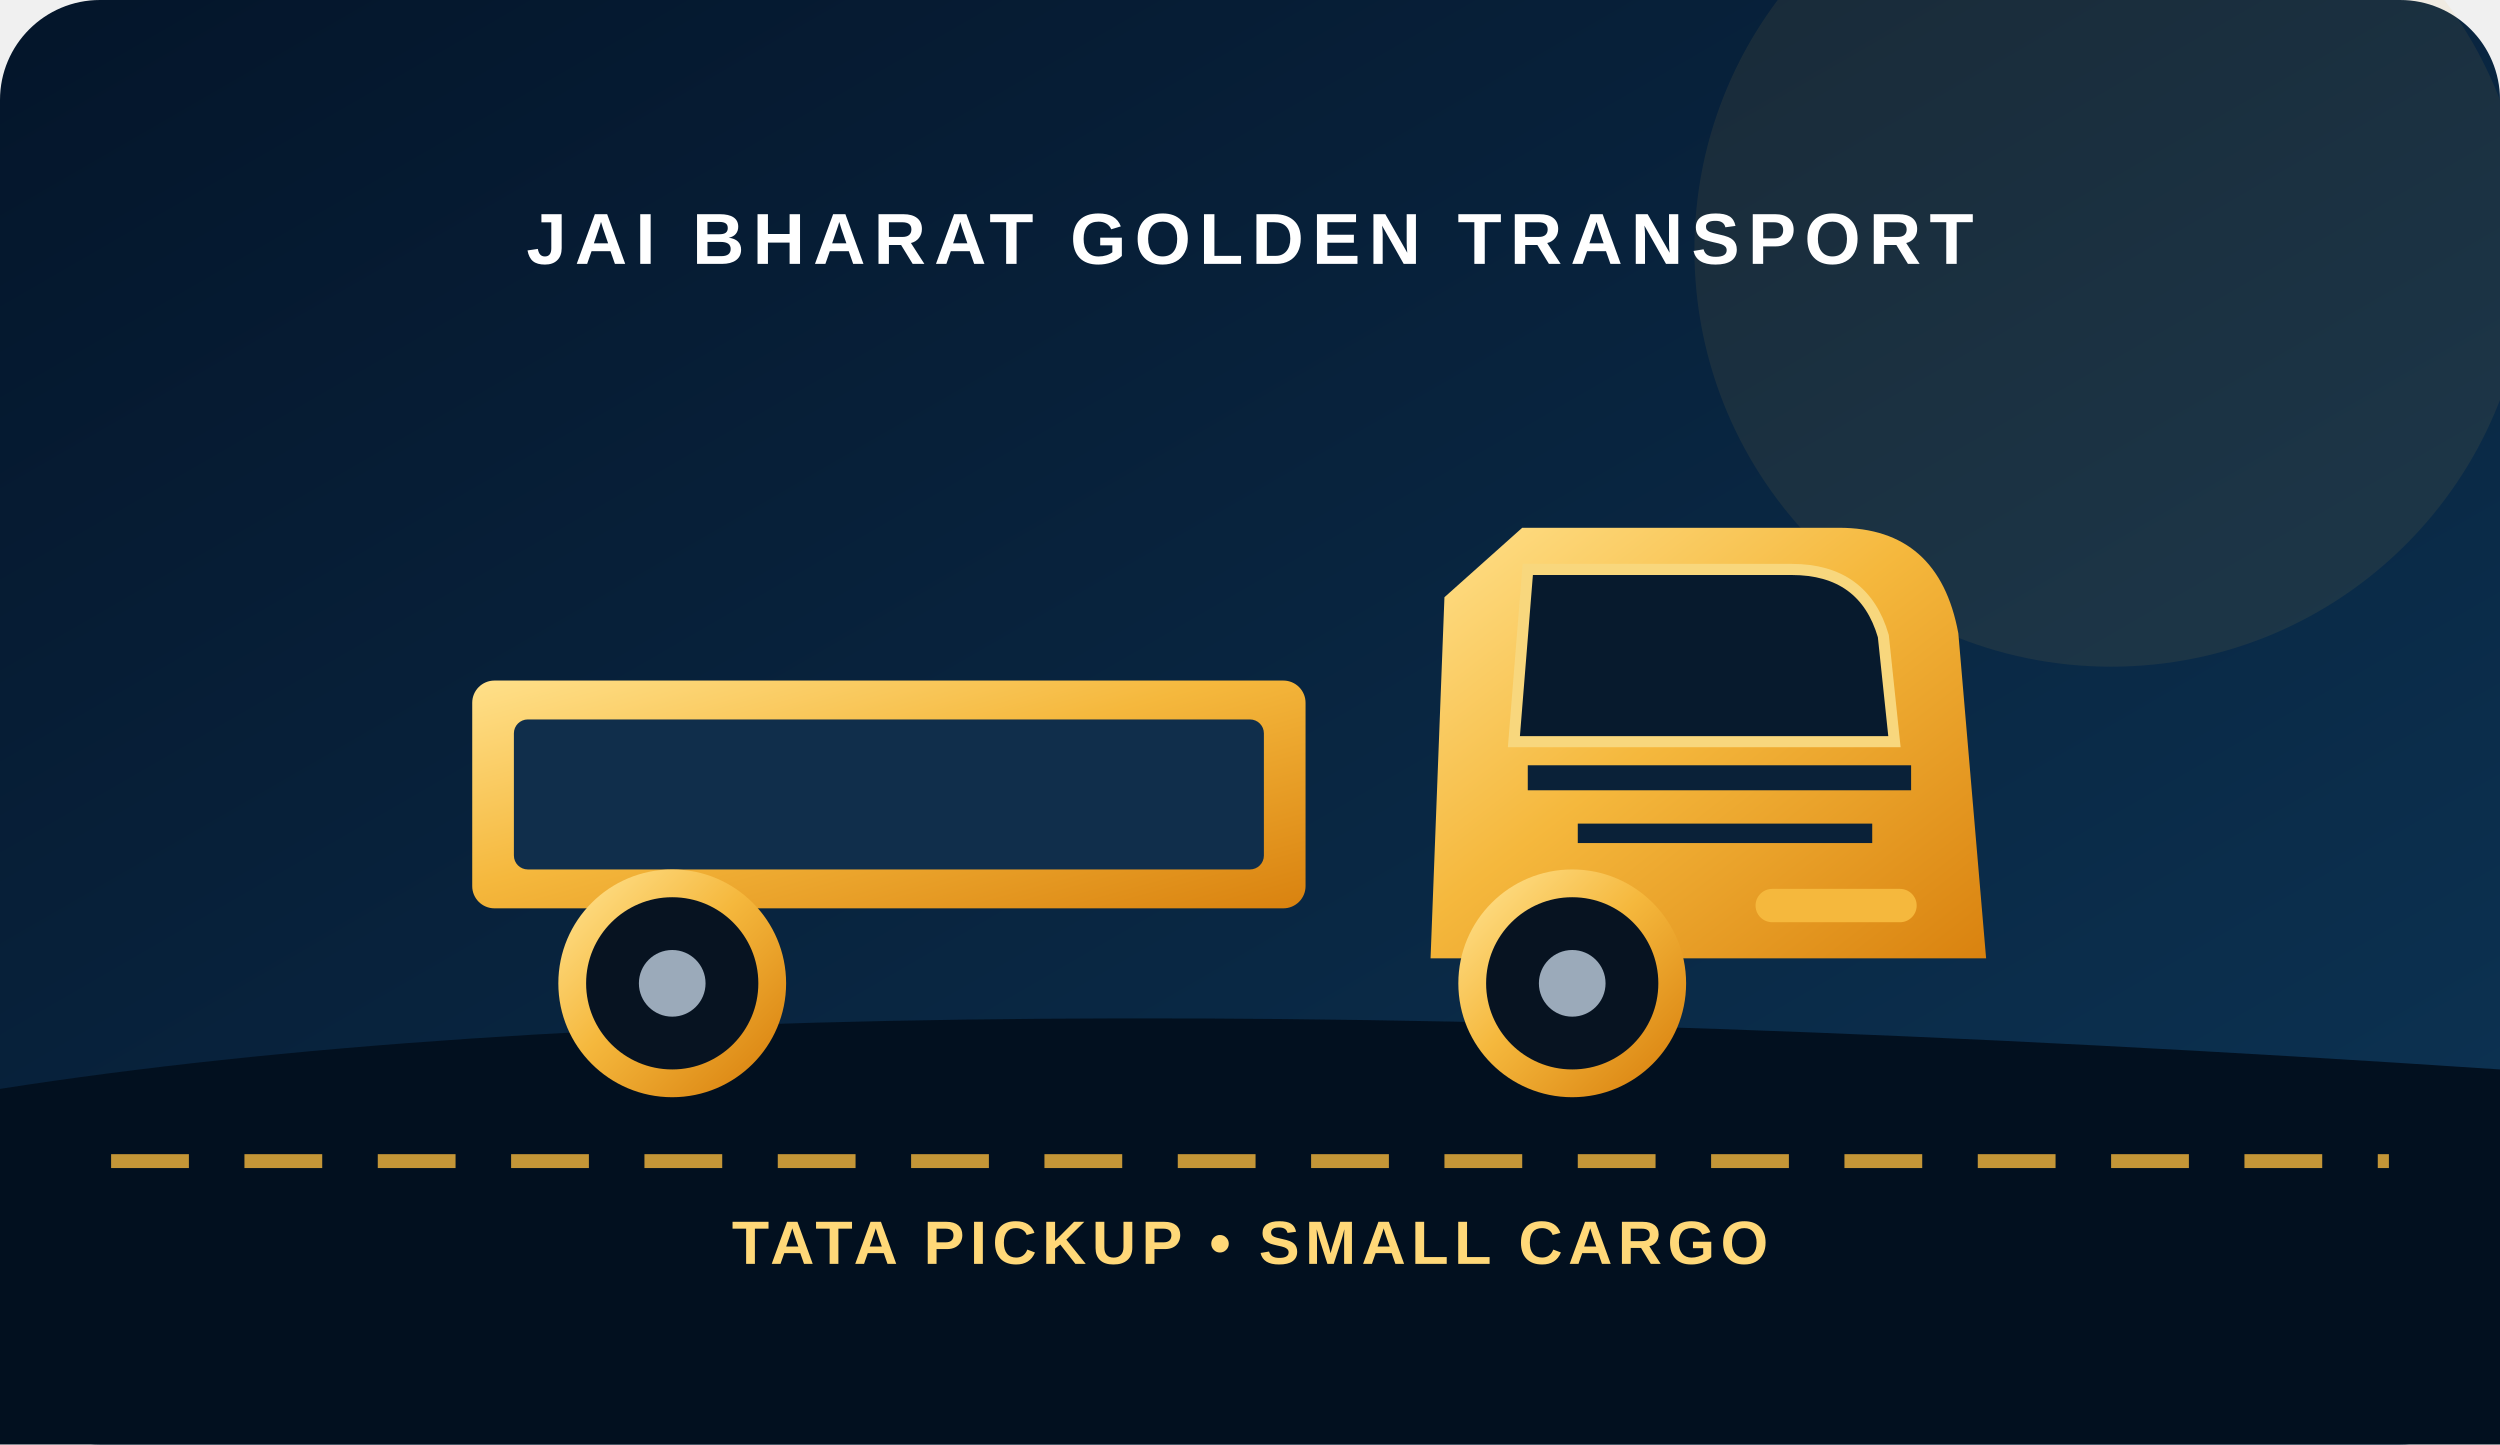
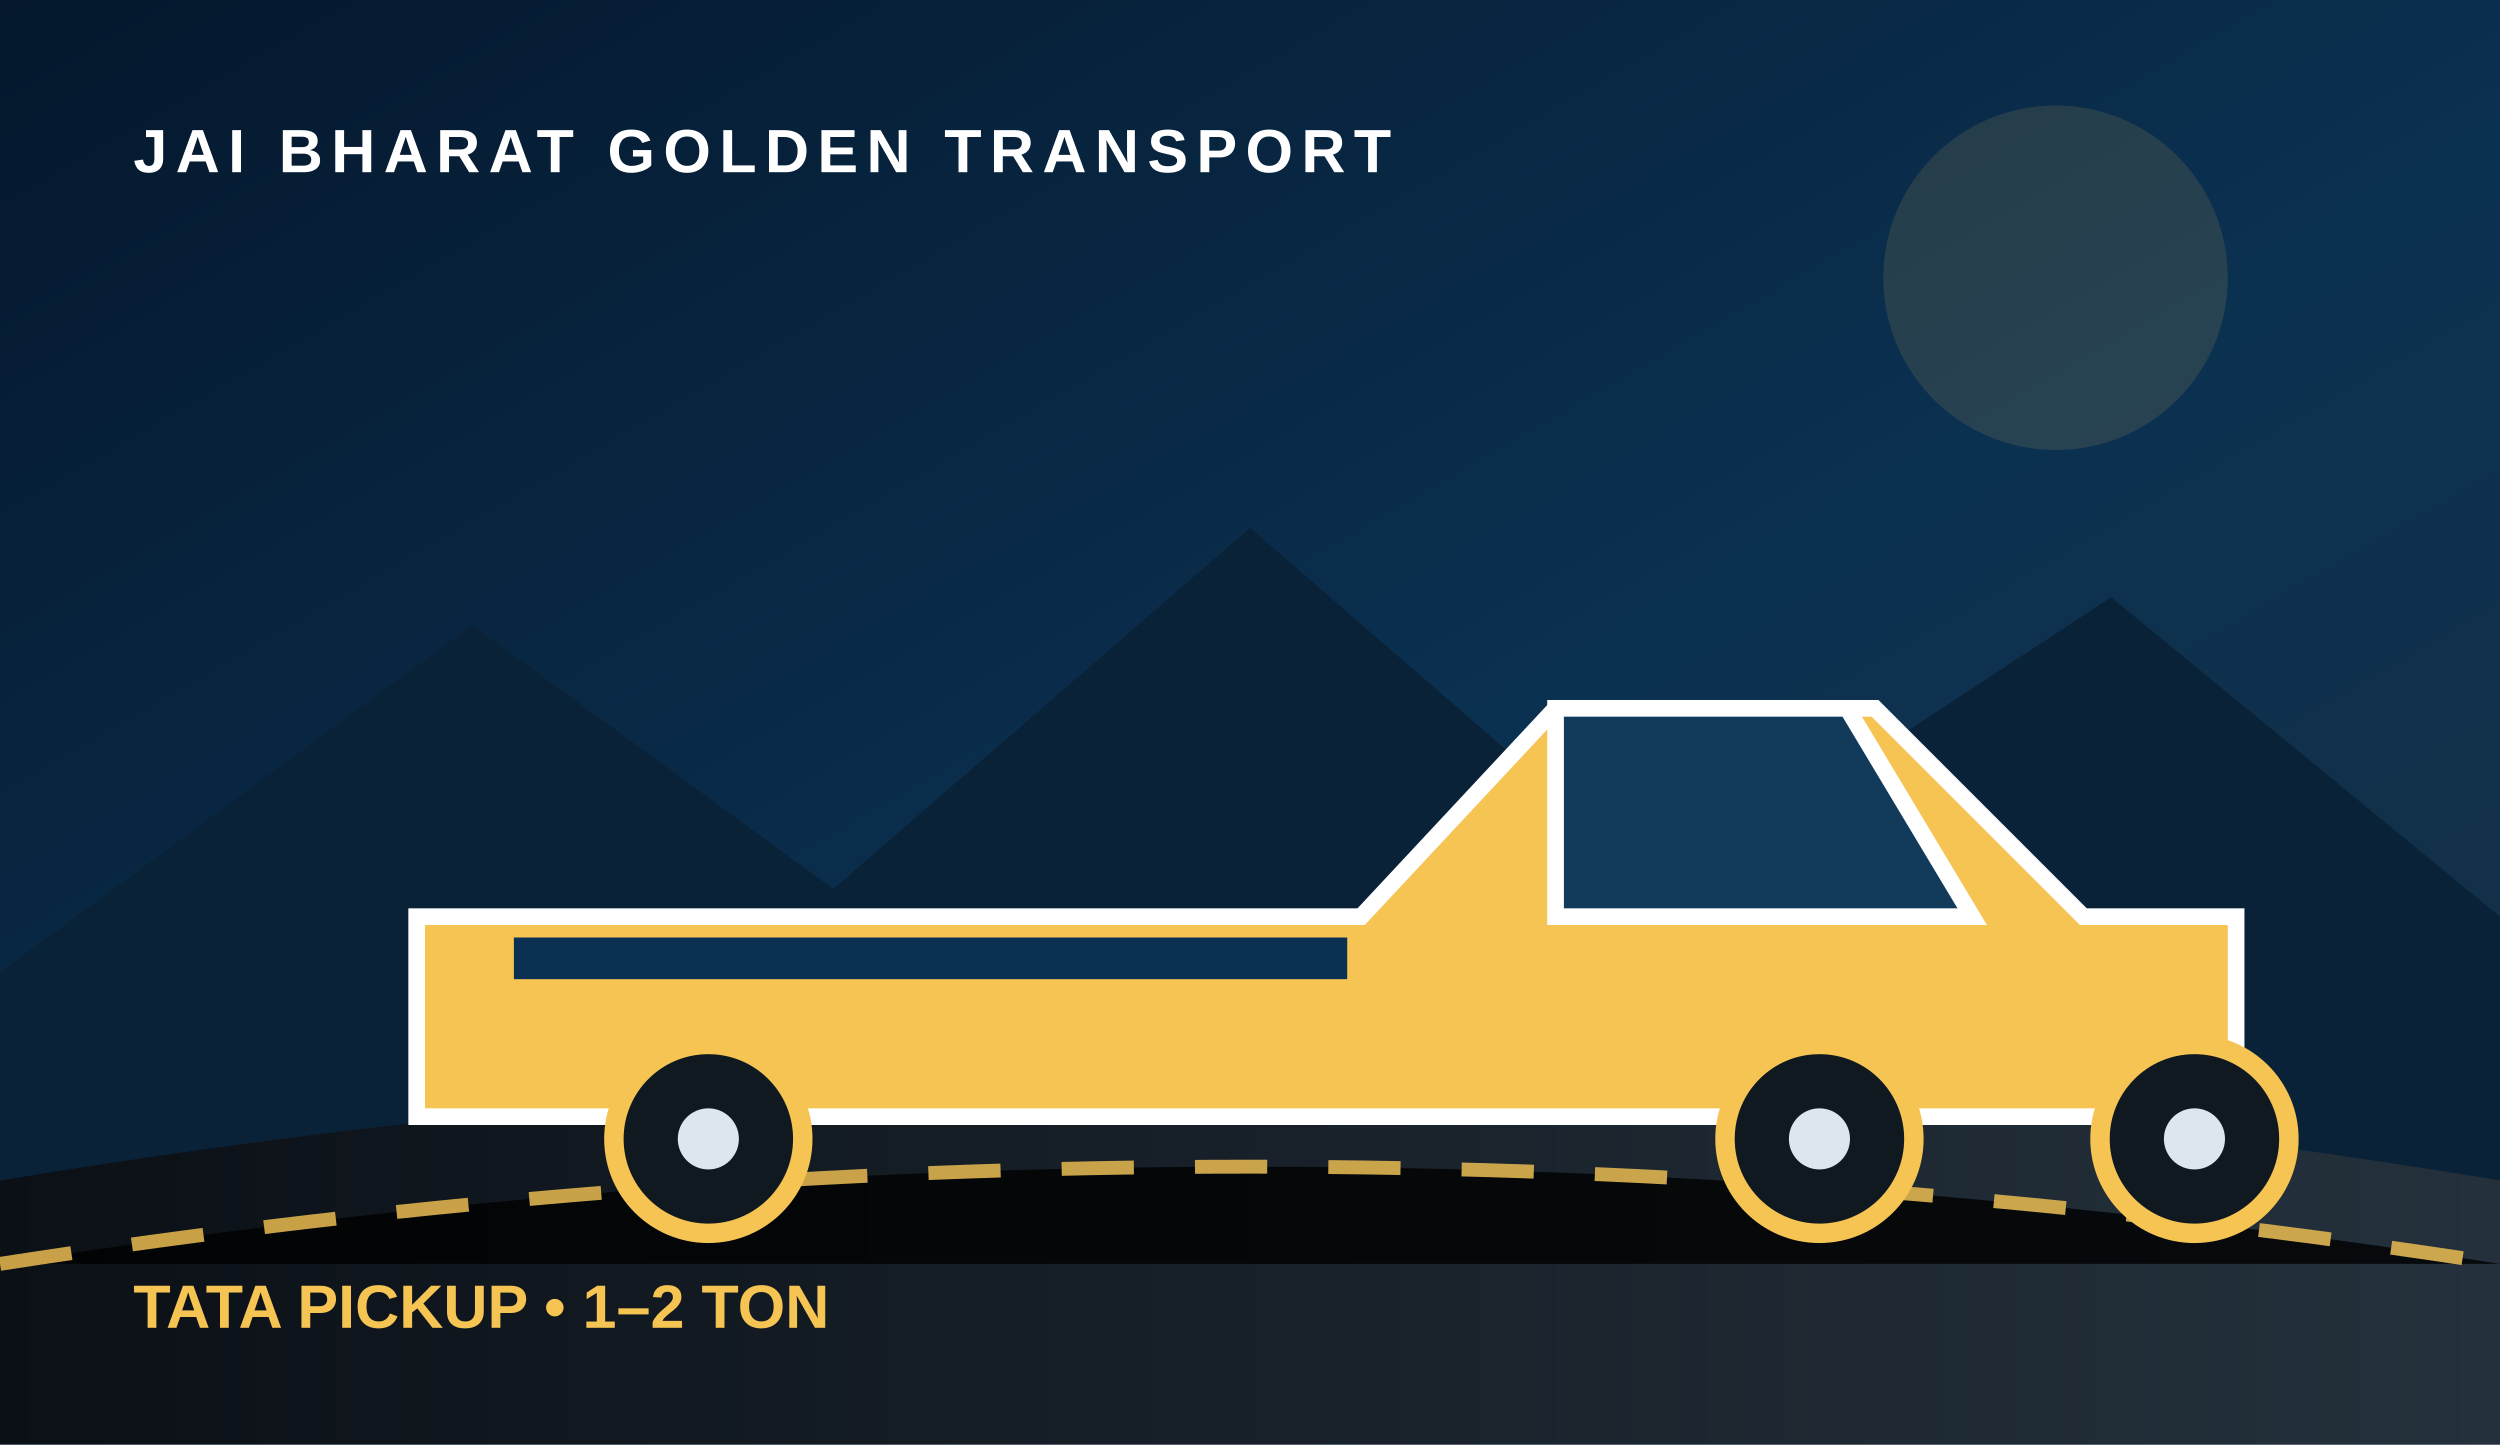
<svg xmlns="http://www.w3.org/2000/svg" viewBox="0 0 900 520">
  <defs>
-     <linearGradient id="bg" x1="0" y1="0" x2="1" y2="1">
-       <stop stop-color="#04152a" />
-       <stop offset="1" stop-color="#0d3556" />
+     <linearGradient id="sky" x1="0" y1="0" x2="1" y2="1">
+       <stop stop-color="#04172c" />
+       <stop offset=".55" stop-color="#0b3151" />
+       <stop offset="1" stop-color="#182f42" />
    </linearGradient>
-     <linearGradient id="gold" x1="0" y1="0" x2="1" y2="1">
-       <stop stop-color="#ffe08a" />
-       <stop offset=".45" stop-color="#f5b83d" />
-       <stop offset="1" stop-color="#d9820f" />
-     </linearGradient>
-     <linearGradient id="silver" x1="0" y1="0" x2="0" y2="1">
-       <stop stop-color="#ffffff" />
-       <stop offset="1" stop-color="#b8c6d3" />
+     <linearGradient id="road" x1="0" y1="0" x2="1" y2="0">
+       <stop stop-color="#0b1016" />
+       <stop offset="1" stop-color="#24313c" />
    </linearGradient>
  </defs>
-   <rect width="900" height="520" rx="36" fill="url(#bg)" />
-   <circle cx="760" cy="90" r="150" fill="#f5b83d" opacity=".08" />
-   <path d="M0 392 Q300 345 900 385 V520 H0Z" fill="#02101f" />
-   <path d="M40 418 H860" stroke="#f5b83d" stroke-width="5" stroke-dasharray="28 20" opacity=".8" />
-   <rect x="170" y="245" width="300" height="82" rx="8" fill="url(#gold)" />
-   <rect x="185" y="259" width="270" height="54" rx="5" fill="#102e4b" />
-   <path d="M520 215 L548 190 H662 Q698 190 705 228 L715 345 H515 Z" fill="url(#gold)" />
-   <path d="M550 205 H645 Q671 205 678 229 L682 267 H545 Z" fill="#071a2d" stroke="#f8d77d" stroke-width="4" />
-   <path d="M550 280 H688" stroke="#0a2138" stroke-width="9" />
-   <path d="M568 300 H674" stroke="#0a2138" stroke-width="7" />
-   <circle cx="566" cy="354" r="36" fill="#071321" stroke="url(#gold)" stroke-width="10" />
-   <circle cx="566" cy="354" r="12" fill="#9baaba" />
-   <circle cx="242" cy="354" r="36" fill="#071321" stroke="url(#gold)" stroke-width="10" />
-   <circle cx="242" cy="354" r="12" fill="#9baaba" />
-   <rect x="632" y="320" width="58" height="12" rx="6" fill="#f5b83d" />
-   <text x="450" y="95" text-anchor="middle" fill="#ffffff" font-family="Arial, sans-serif" font-size="26" font-weight="800" letter-spacing="3">JAI BHARAT GOLDEN TRANSPORT</text>
-   <text x="450" y="455" text-anchor="middle" fill="#ffd878" font-family="Arial, sans-serif" font-size="22" font-weight="800" letter-spacing="2">TATA PICKUP • SMALL CARGO</text>
+   <rect width="900" height="520" fill="url(#sky)" />
+   <circle cx="740" cy="100" r="62" fill="#f6c453" opacity=".12" />
+   <path d="M0 350 170 225 300 320 450 190 600 320 760 215 900 330V430H0Z" fill="#0a2238" />
+   <path d="M0 425 Q450 350 900 425 V520 H0Z" fill="url(#road)" />
+   <path d="M0 455 Q450 385 900 455" stroke="#f6c453" stroke-width="5" stroke-dasharray="26 22" opacity=".8" />
+   <text x="48" y="62" fill="#fff" font-family="Arial,sans-serif" font-size="22" font-weight="800" letter-spacing="3">JAI BHARAT GOLDEN TRANSPORT</text>
+   <path d="M150 330h340l70-75h115l75 75h55v72H150z" fill="#f6c453" stroke="#fff" stroke-width="6" />
+   <path d="M560 255h105l45 75H560z" fill="#123a5a" stroke="#fff" stroke-width="6" />
+   <path d="M185 345h300" stroke="#0a3152" stroke-width="15" />
+   <g fill="#101820" stroke="#f6c453" stroke-width="7">
+     <circle cx="255" cy="410" r="34" />
+     <circle cx="655" cy="410" r="34" />
+     <circle cx="790" cy="410" r="34" />
+   </g>
+   <g fill="#dbe6ef">
+     <circle cx="255" cy="410" r="11" />
+     <circle cx="655" cy="410" r="11" />
+     <circle cx="790" cy="410" r="11" />
+   </g>
+   <text x="48" y="478" fill="#f6c453" font-family="Arial,sans-serif" font-size="22" font-weight="800">TATA PICKUP  •  1–2 TON</text>
</svg>
